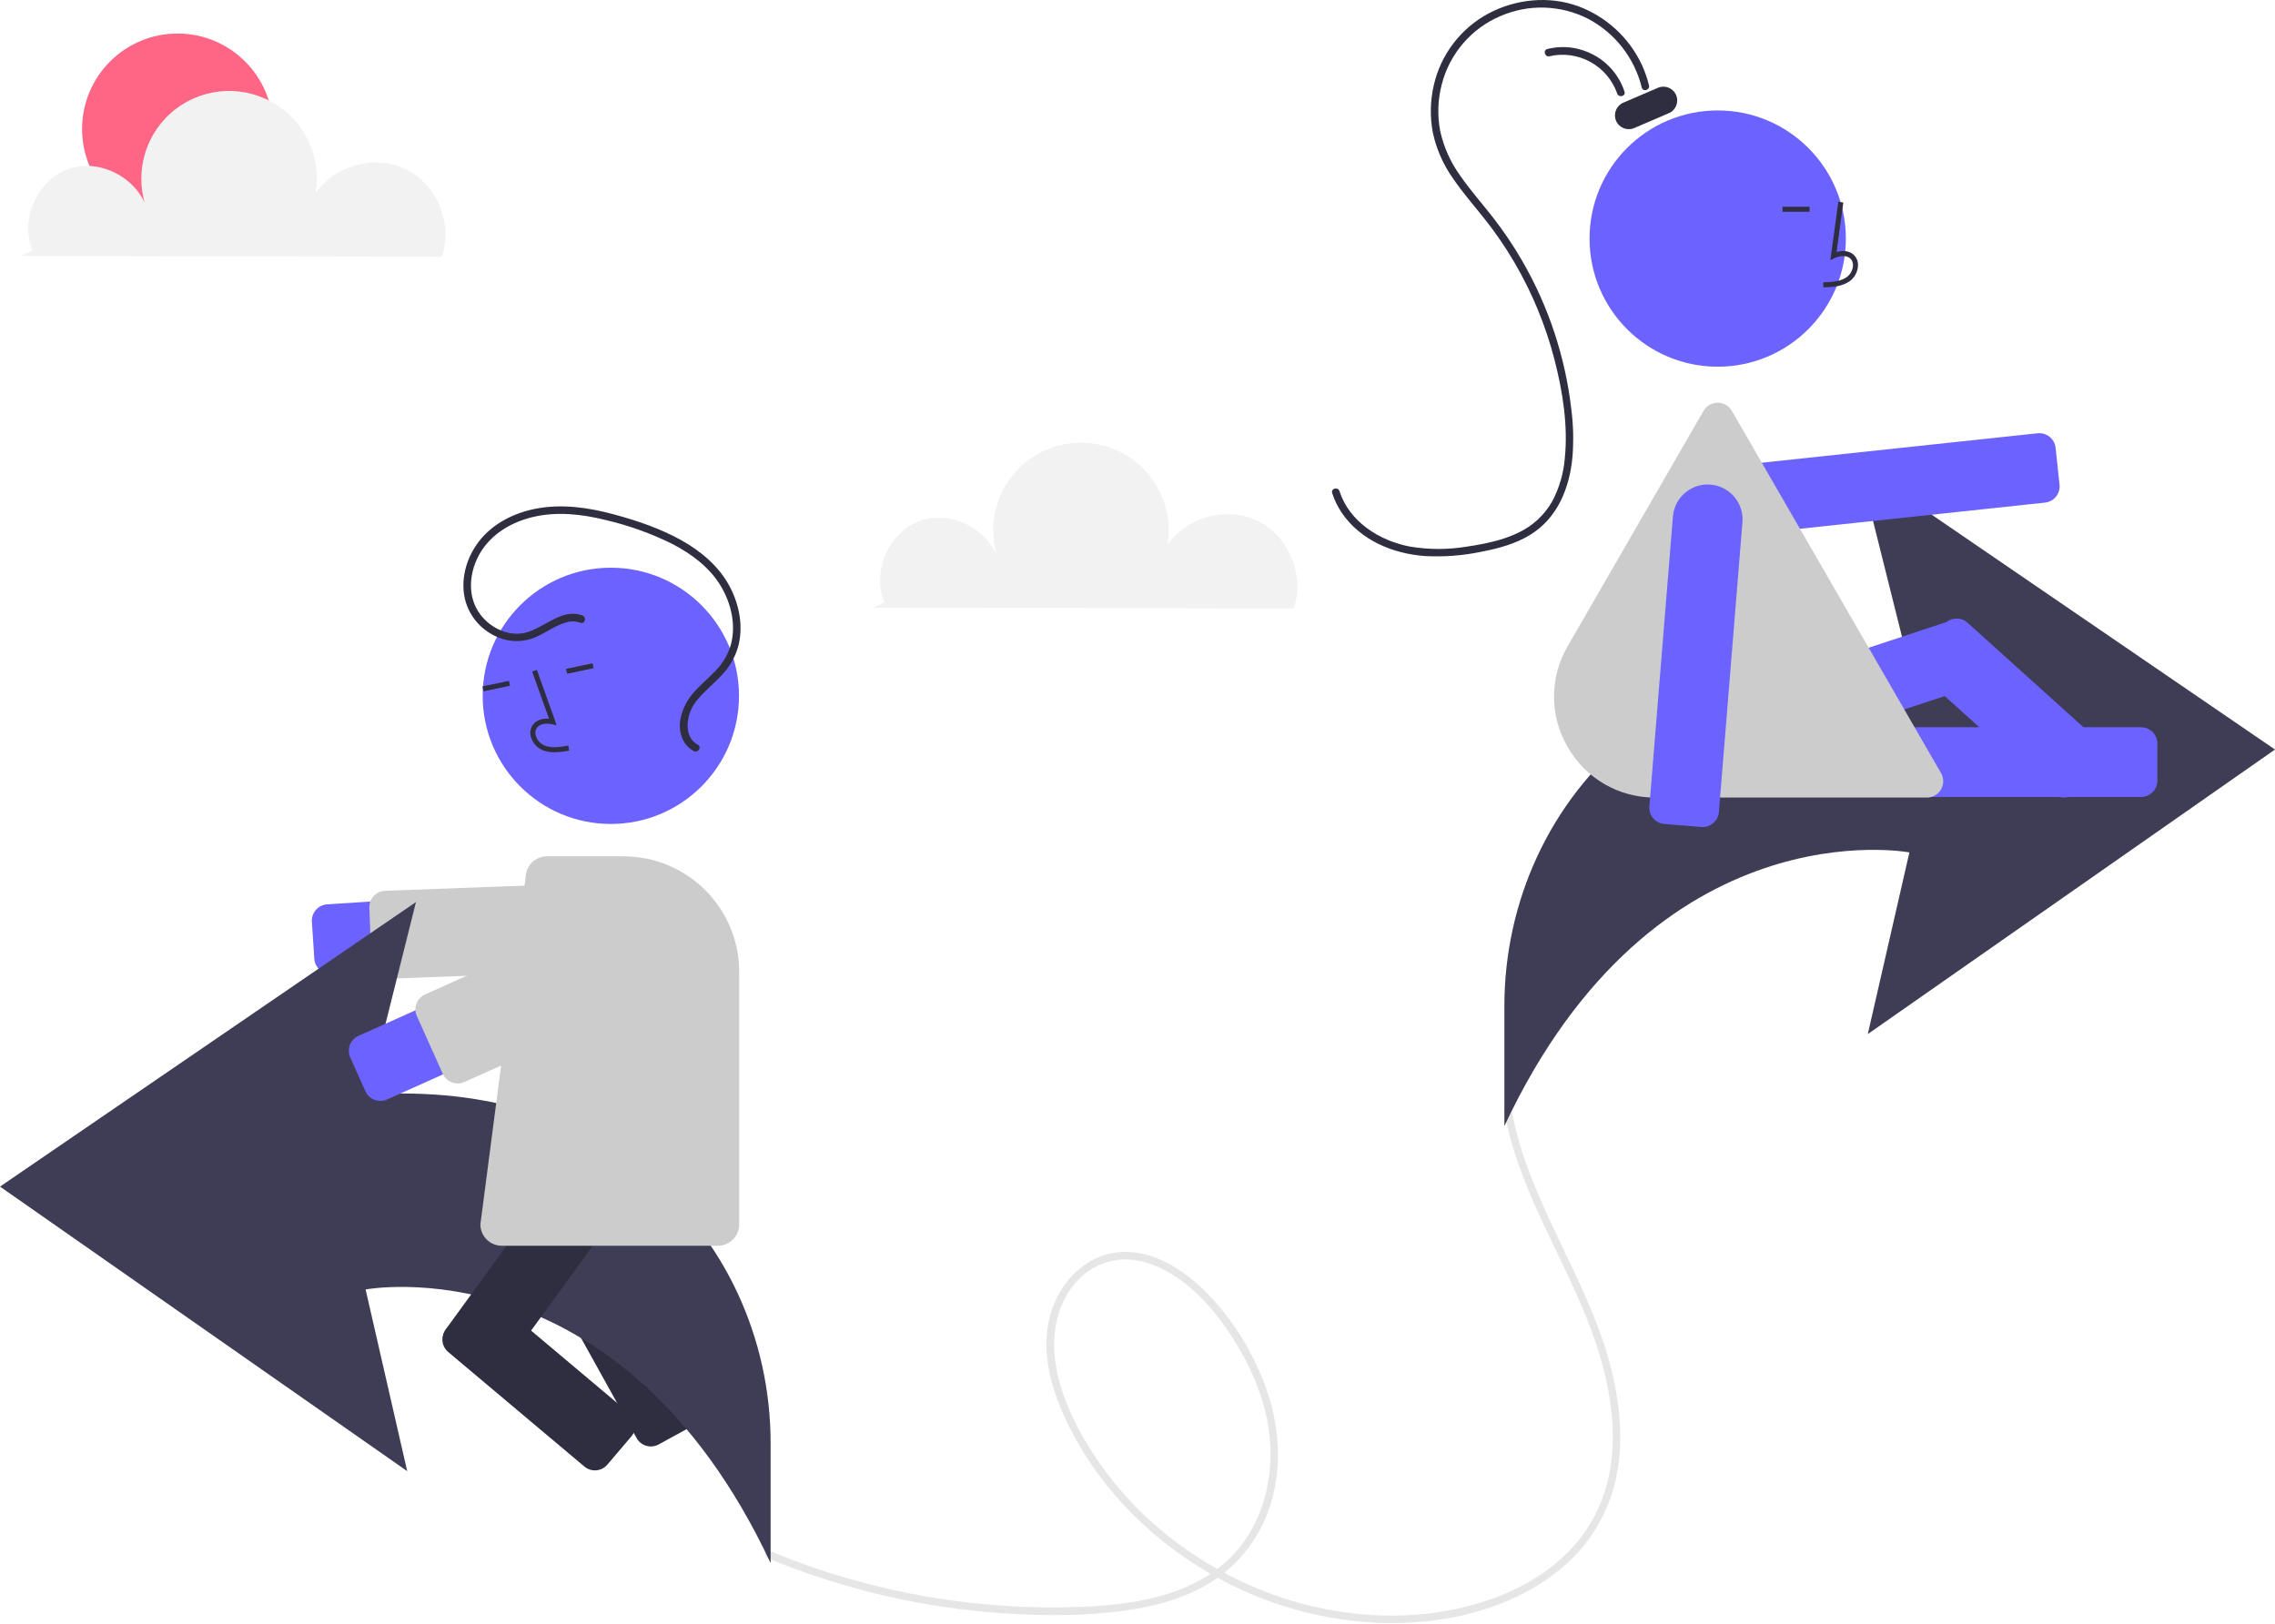
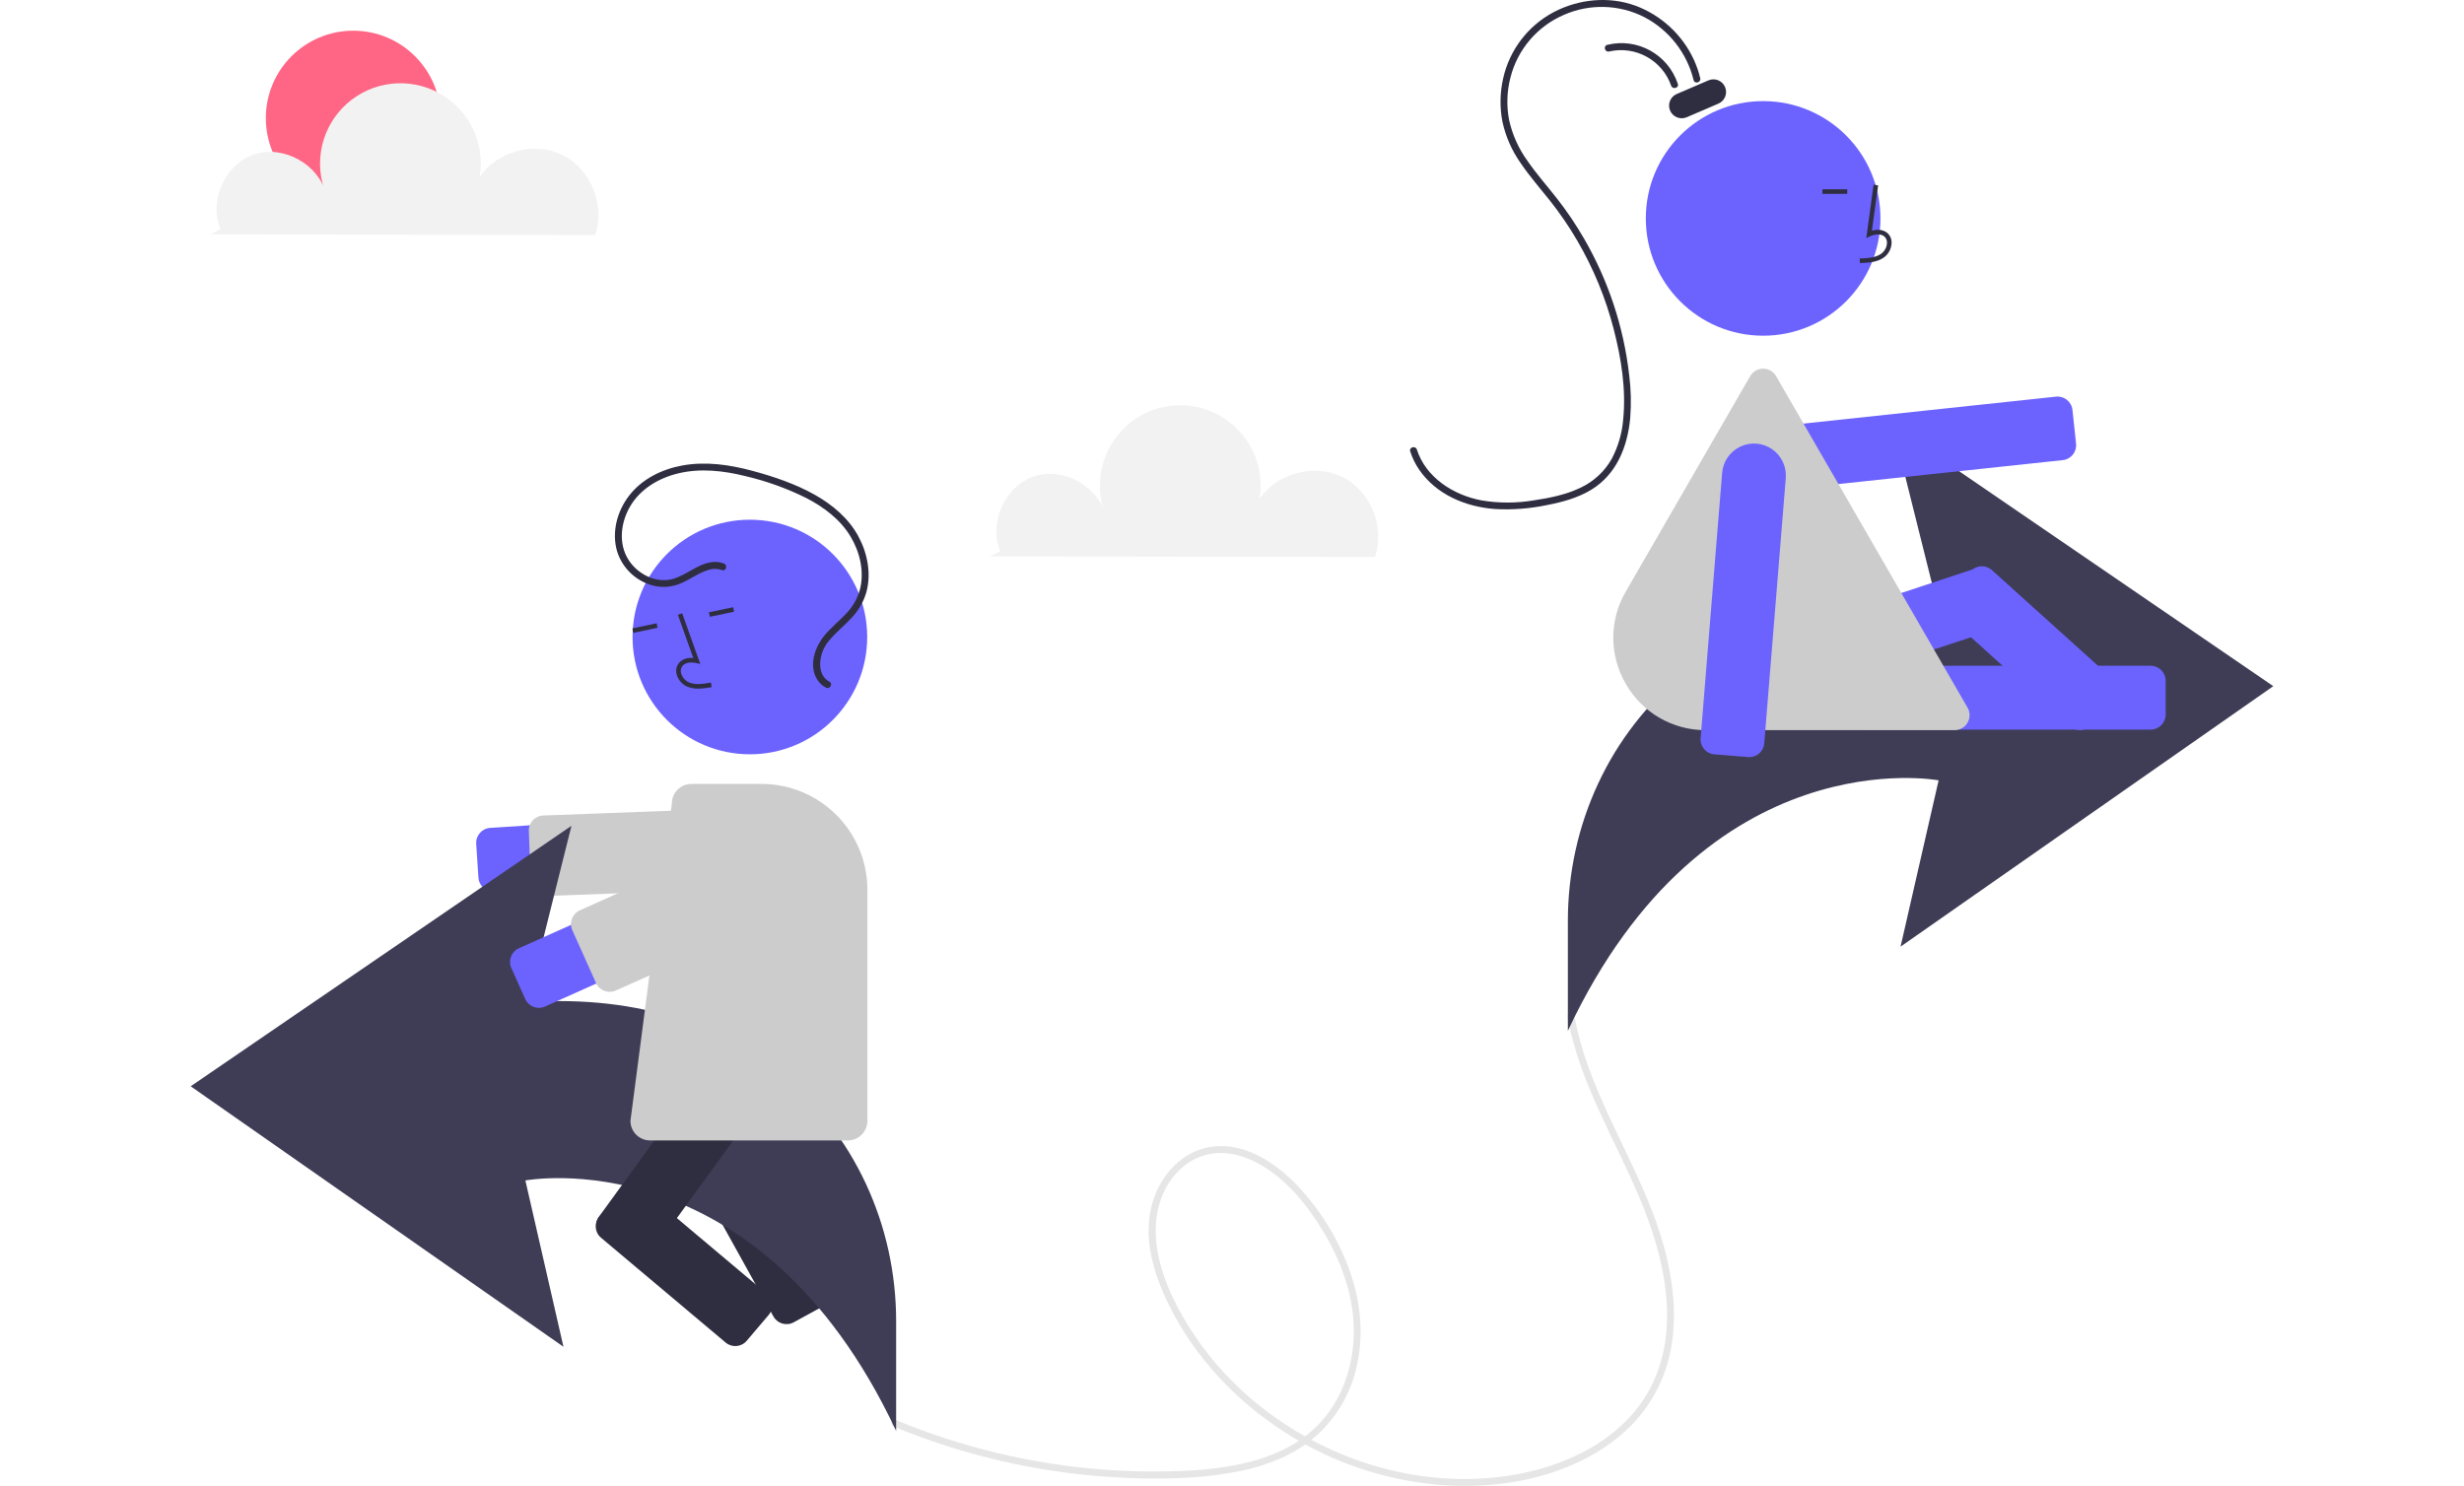
- <svg xmlns="http://www.w3.org/2000/svg" data-name="Layer 1" width="905.336" height="646.071" viewBox="0 0 905.336 646.071">
+ <svg xmlns="http://www.w3.org/2000/svg" data-name="Layer 1" width="905.336" height="546.071" viewBox="0 0 905.336 646.071">
  <circle cx="70.668" cy="51.349" r="38" fill="#ff6584" />
  <path d="M452.939,747.22a296.198,296.198,0,0,0,94.979,21.982c15.3.953,30.889,1,46.109-1.022,13.337-1.772,26.885-5.406,38.002-13.27a56.371,56.371,0,0,0,22.008-33.103c3.4-14.061,1.969-28.793-2.887-42.336A105.48,105.48,0,0,0,627.903,641.91c-9.245-9.463-22.196-18.07-36.044-16.45-13.311,1.557-22.992,12.318-26.537,24.767-4.25,14.926.64,30.715,7.271,44.152C583.843,717.172,601.896,736.305,623.276,749.908a146.883,146.883,0,0,0,71.739,22.989c25.556,1.151,53.042-4.775,73.178-21.287a64.089,64.089,0,0,0,21.612-33.627c3.576-13.959,2.64-28.701-.454-42.655-6.717-30.292-24.46-56.331-34.733-85.327a137.23,137.23,0,0,1-5.863-21.745c-.338-1.898-3.23-1.093-2.893.798,5.313,29.828,22.126,55.511,33.163,83.289,10.053,25.303,16.037,56.368,1.145,81.074C766.773,755.642,740.167,766.474,715.354,769.24c-24.262,2.704-49.1-1.643-71.343-11.583-22.386-10.004-42.448-25.588-57.003-45.387-7.911-10.761-14.726-22.951-18.22-35.9-3.577-13.256-2.738-28.271,6.723-38.977a26.296,26.296,0,0,1,16.348-8.933c6.604-.827,13.218,1.024,19.023,4.109,12.463,6.624,21.737,18.137,28.893,30.043,7.393,12.301,12.602,26.244,13.119,40.697.481,13.438-3.045,27.215-11.123,38.093-16.678,22.458-48.023,25.184-73.748,25.356a293.206,293.206,0,0,1-92.858-14.487q-10.866-3.55-21.428-7.945c-1.781-.739-2.558,2.162-.798,2.893Z" transform="translate(-147.3319 -126.9646)" fill="#e6e6e6" />
  <path d="M374.955,649.89,366.898,637.523a6.507,6.507,0,0,1,1.898-8.994l49.073-38.145a6.507,6.507,0,0,1,8.994,1.898l8.056,12.367a6.507,6.507,0,0,1-1.898,8.994L383.949,651.788A6.507,6.507,0,0,1,374.955,649.89Z" transform="translate(-147.3319 -126.9646)" fill="#2f2e41" />
  <path d="M368.85,628.585l12.943-7.094a6.507,6.507,0,0,1,8.824,2.576l34.365,61.918a6.507,6.507,0,0,1-2.576,8.824l-12.943,7.094a6.507,6.507,0,0,1-8.824-2.576L366.274,637.409A6.507,6.507,0,0,1,368.85,628.585Z" transform="translate(-147.3319 -126.9646)" fill="#2f2e41" />
  <path d="M278.888,514.644a6.5,6.5,0,0,1-6.476-6.075l-.965-14.728a6.5,6.5,0,0,1,6.061-6.911l115.387-7.557a13.88,13.88,0,1,1,1.814,27.701l-115.387,7.556Q279.104,514.643,278.888,514.644Z" transform="translate(-147.3319 -126.9646)" fill="#6c63ff" />
  <path d="M301.64,516.543a6.508,6.508,0,0,1-6.493-6.258l-.822-21.998a6.5,6.5,0,0,1,6.253-6.738l94.886-3.546a6.5,6.5,0,0,1,6.738,6.253l.822,21.998a6.5,6.5,0,0,1-6.253,6.738L301.886,516.538C301.804,516.541,301.722,516.543,301.64,516.543Z" transform="translate(-147.3319 -126.9646)" fill="#ccc" />
  <path d="M454,749.121V701.382c0-41.673-18.181-81.638-50.622-107.796-24.248-19.551-59.369-34.171-109.681-30.904l19.167-76.667-165.531,113.258,162.046,113.258-16.553-72.311S393.886,621.053,454,749.121Z" transform="translate(-147.3319 -126.9646)" fill="#3f3d56" />
  <path d="M338.235,673.661l-11.938-8.68a6.507,6.507,0,0,1-1.435-9.08l72.342-99.495a6.507,6.507,0,0,1,9.08-1.435l11.938,8.68a6.507,6.507,0,0,1,1.435,9.08L347.315,672.226A6.507,6.507,0,0,1,338.235,673.661Z" transform="translate(-147.3319 -126.9646)" fill="#2f2e41" />
  <path d="M324.932,655.934l9.561-11.244a6.507,6.507,0,0,1,9.162-.741l54.19,45.587a6.507,6.507,0,0,1,.741,9.162l-9.561,11.244a6.507,6.507,0,0,1-9.162.741l-54.191-45.587A6.507,6.507,0,0,1,324.932,655.934Z" transform="translate(-147.3319 -126.9646)" fill="#2f2e41" />
  <circle cx="243.083" cy="276.966" r="51" fill="#6c63ff" />
  <path d="M367.98,426.394a12.095,12.095,0,0,1-5.027-.979,8.133,8.133,0,0,1-4.38-5.285,5.472,5.472,0,0,1,.897-4.78c1.332-1.709,3.632-2.522,6.338-2.314l-6.698-18.75,1.883-.673,7.874,22.042-1.775-.403c-2.058-.465-4.728-.363-6.044,1.327a3.514,3.514,0,0,0-.533,3.07,6.146,6.146,0,0,0,3.261,3.942c2.783,1.257,6.042.81,9.703.146l.356,1.968A32.963,32.963,0,0,1,367.98,426.394Z" transform="translate(-147.3319 -126.9646)" fill="#2f2e41" />
  <rect x="339.419" y="399.052" width="10.772" height="2" transform="translate(-222.2137 -47.52957) rotate(-11.86416)" fill="#2f2e41" />
  <rect x="372.692" y="392.061" width="10.772" height="2" transform="translate(-220.0655 -40.83816) rotate(-11.86416)" fill="#2f2e41" />
  <path d="M433,622.814H347a8.51,8.51,0,0,1-8.5-8.5l18.004-138.064A8.49,8.49,0,0,1,365,467.814h30.52a46.032,46.032,0,0,1,45.98,45.98v100.52A8.51,8.51,0,0,1,433,622.814Z" transform="translate(-147.3319 -126.9646)" fill="#ccc" />
  <path d="M298.702,565.168a6.51,6.51,0,0,1-5.941-3.839l-6.041-13.467a6.499,6.499,0,0,1,3.27-8.591l105.505-47.33a13.879,13.879,0,1,1,11.362,25.327L301.353,564.599A6.464,6.464,0,0,1,298.702,565.168Z" transform="translate(-147.3319 -126.9646)" fill="#6c63ff" />
  <path d="M329.476,558.216a6.51,6.51,0,0,1-5.94-3.839L313.217,531.375a6.507,6.507,0,0,1,3.27-8.591l86.635-38.864a6.499,6.499,0,0,1,8.591,3.27l10.319,23.001a6.499,6.499,0,0,1-3.27,8.591L332.127,557.646A6.472,6.472,0,0,1,329.476,558.216Z" transform="translate(-147.3319 -126.9646)" fill="#ccc" />
  <path d="M379.099,371.954c-8.304-3.059-15.129,5-22.654,6.845-7.198,1.765-14.954-2.387-18.799-8.44-4.486-7.061-3.374-16.228.706-23.198,4.469-7.634,12.428-12.319,20.864-14.365,9.668-2.345,19.742-1.192,29.283,1.19a121.851,121.851,0,0,1,26.443,9.521c7.61,3.939,14.823,9.327,19.27,16.79,4.042,6.782,6.041,15.223,4.041,22.994a24.205,24.205,0,0,1-6.145,10.626c-3.012,3.189-6.464,5.953-9.272,9.335-4.247,5.114-7.101,13.496-2.914,19.545a9.793,9.793,0,0,0,3.551,3.147c1.71.891,3.229-1.697,1.514-2.59-3.012-1.569-4.105-4.752-4.024-7.998a16.272,16.272,0,0,1,3.994-9.982c2.942-3.535,6.579-6.398,9.686-9.777a27.022,27.022,0,0,0,6.412-11.162c2.208-8.09.481-16.902-3.426-24.191-4.228-7.888-11.316-13.843-19.03-18.172-8.394-4.711-17.724-7.868-26.987-10.375-9.939-2.69-20.376-4.205-30.603-2.343-8.866,1.614-17.531,5.894-23.106,13.136-5.204,6.76-7.691,15.973-5.174,24.291A22.235,22.235,0,0,0,349.427,381.833a19.101,19.101,0,0,0,11.614-1.515c3.897-1.746,7.437-4.461,11.581-5.622a8.941,8.941,0,0,1,5.68.151c1.814.668,2.597-2.23.798-2.893Z" transform="translate(-147.3319 -126.9646)" fill="#2f2e41" />
  <path d="M746,575.154V527.414c0-41.673,18.181-81.638,50.622-107.796,24.248-19.551,59.369-34.171,109.681-30.904L887.137,312.046l165.531,113.258L890.622,538.563l16.553-72.311S806.114,447.085,746,575.154Z" transform="translate(-147.3319 -126.9646)" fill="#3f3d56" />
  <path d="M835.977,336.301a13.88,13.88,0,0,1,7.243-24.603L958.201,299.421a6.507,6.507,0,0,1,7.153,5.773l-.497.053.497-.053,1.567,14.676a6.5,6.5,0,0,1-5.773,7.153L846.168,339.301a14.096,14.096,0,0,1-1.5.08A13.775,13.775,0,0,1,835.977,336.301Z" transform="translate(-147.3319 -126.9646)" fill="#6c63ff" />
  <path d="M869.847,437.689V422.929a6.507,6.507,0,0,1,6.5-6.5H999.361a6.507,6.507,0,0,1,6.5,6.5v14.759a6.507,6.507,0,0,1-6.5,6.5H876.347A6.507,6.507,0,0,1,869.847,437.689Z" transform="translate(-147.3319 -126.9646)" fill="#6c63ff" />
  <path d="M811.031,438.407a6.459,6.459,0,0,1-3.249-3.768l-4.628-14.016a6.507,6.507,0,0,1,4.135-8.21L924.101,373.845a6.5,6.5,0,0,1,8.21,4.134l-.475.157.475-.157,4.628,14.015a6.507,6.507,0,0,1-4.135,8.21L815.993,438.773a6.461,6.461,0,0,1-4.961-.366Z" transform="translate(-147.3319 -126.9646)" fill="#6c63ff" />
  <path d="M964.173,442.737l-52.425-47.269a6.508,6.508,0,0,1-.475-9.18l9.884-10.962a6.501,6.501,0,0,1,9.18-.475l52.425,47.269a6.508,6.508,0,0,1,.475,9.18l-9.884,10.961a6.456,6.456,0,0,1-4.492,2.139q-.172.01-.344.009A6.453,6.453,0,0,1,964.173,442.737Z" transform="translate(-147.3319 -126.9646)" fill="#6c63ff" />
  <circle cx="683.56" cy="94.959" r="51" fill="#6c63ff" />
  <path d="M771.202,424.326a39.785,39.785,0,0,1,0-40.194l54.061-93.636a6.5,6.5,0,0,1,11.259,0l83.241,144.177a6.5,6.5,0,0,1-5.629,9.75H806.011A39.784,39.784,0,0,1,771.202,424.326Z" transform="translate(-147.3319 -126.9646)" fill="#ccc" />
  <path d="M872.929,241.332c3.306-.092,7.42-.207,10.59-2.522a8.134,8.134,0,0,0,3.2-6.072,5.471,5.471,0,0,0-1.86-4.494c-1.655-1.399-4.073-1.727-6.678-.961l2.699-19.726-1.981-.271L875.725,230.476l1.655-.759c1.918-.88,4.552-1.327,6.188.055a3.515,3.515,0,0,1,1.153,2.896,6.148,6.148,0,0,1-2.381,4.528c-2.467,1.802-5.746,2.034-9.466,2.138Z" transform="translate(-147.3319 -126.9646)" fill="#2f2e41" />
  <rect x="709.347" y="82.294" width="10.772" height="2" fill="#2f2e41" />
  <path d="M800.653,161.775a42.233,42.233,0,0,0-21.246-27.278,40.882,40.882,0,0,0-35.083-1.089,40.417,40.417,0,0,0-23.244,27.143,42.153,42.153,0,0,0-.64,18.489,47.958,47.958,0,0,0,8.098,18.002c3.951,5.721,8.595,10.913,12.859,16.394a152.006,152.006,0,0,1,11.666,17.3,153.067,153.067,0,0,1,19.574,59.127,91.181,91.181,0,0,1,.459,18.984c-1.148,12.286-5.908,24.32-16.833,31.005-5.808,3.554-12.511,5.39-19.142,6.674a87.125,87.125,0,0,1-22.657,1.771c-12.843-.913-25.695-6.272-33.154-17.187a30.621,30.621,0,0,1-3.838-7.885c-.594-1.842,2.302-2.63,2.893-.798,3.951,12.248,15.94,19.797,28.074,22.099a68.674,68.674,0,0,0,22.826-.022c6.862-1.025,13.934-2.443,20.224-5.471A30.284,30.284,0,0,0,765.048,326.498a44.192,44.192,0,0,0,4.994-17.088c1.337-13.084-.84-26.629-4.1-39.285a151.204,151.204,0,0,0-15.899-38.613,148.486,148.486,0,0,0-11.814-17.286c-4.297-5.417-8.882-10.627-12.757-16.366a49.304,49.304,0,0,1-7.925-18.022,45.675,45.675,0,0,1,.326-18.785,43.288,43.288,0,0,1,21.891-28.775c10.808-5.701,23.976-7.066,35.537-2.865A45.386,45.386,0,0,1,800.711,152.788a43.27,43.27,0,0,1,2.835,8.19c.442,1.878-2.45,2.679-2.893.798Z" transform="translate(-147.3319 -126.9646)" fill="#2f2e41" />
  <path d="M790.905,164.214a23.094,23.094,0,0,0-26.966-14.861c-1.878.439-2.68-2.453-.798-2.893A25.815,25.815,0,0,1,793.798,163.417c.629,1.83-2.268,2.615-2.893.798Z" transform="translate(-147.3319 -126.9646)" fill="#2f2e41" />
  <path d="M790.448,175.056a5.506,5.506,0,0,1,2.881-7.225l13.781-5.923a5.5,5.5,0,0,1,4.344,10.106l-13.781,5.923a5.501,5.501,0,0,1-7.225-2.882Z" transform="translate(-147.3319 -126.9646)" fill="#2f2e41" />
  <path d="M824.368,456.134,809.656,454.94a6.508,6.508,0,0,1-5.952-7.005l9.357-115.255a13.88,13.88,0,1,1,27.668,2.247l-9.358,115.255a6.5,6.5,0,0,1-6.468,5.975C824.726,456.156,824.547,456.149,824.368,456.134Z" transform="translate(-147.3319 -126.9646)" fill="#6c63ff" />
  <path d="M160.302,226.65c-5.258-12.291,1.949-28.326,14.631-32.555s28.07,4.273,31.241,17.26a34.941,34.941,0,1,1,66.795-7.505c7.645-11.27,24.048-15.527,36.208-9.396s18.492,21.85,13.976,34.698l-167.377-.299" transform="translate(-147.3319 -126.9646)" fill="#f2f2f2" />
  <path d="M499.302,366.65c-5.258-12.291,1.949-28.326,14.631-32.555s28.07,4.273,31.241,17.26a34.941,34.941,0,1,1,66.795-7.505c7.645-11.27,24.048-15.527,36.208-9.396s18.492,21.85,13.976,34.698l-167.377-.299" transform="translate(-147.3319 -126.9646)" fill="#f2f2f2" />
</svg>
